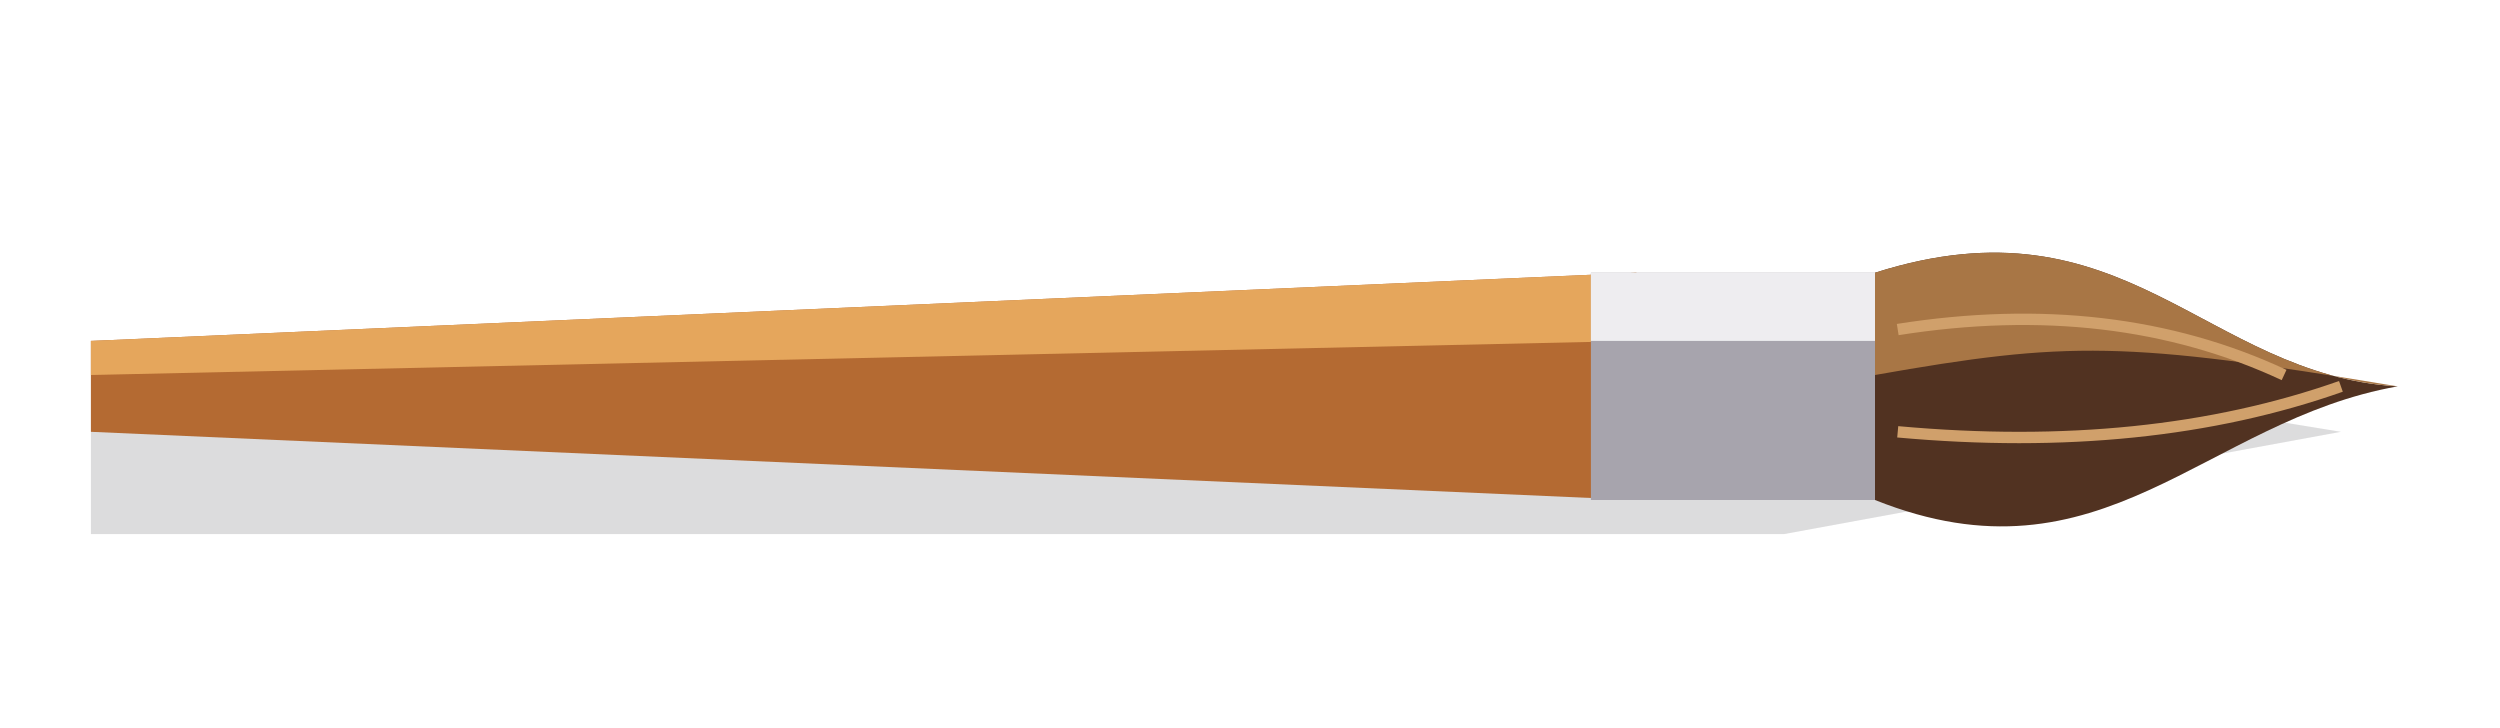
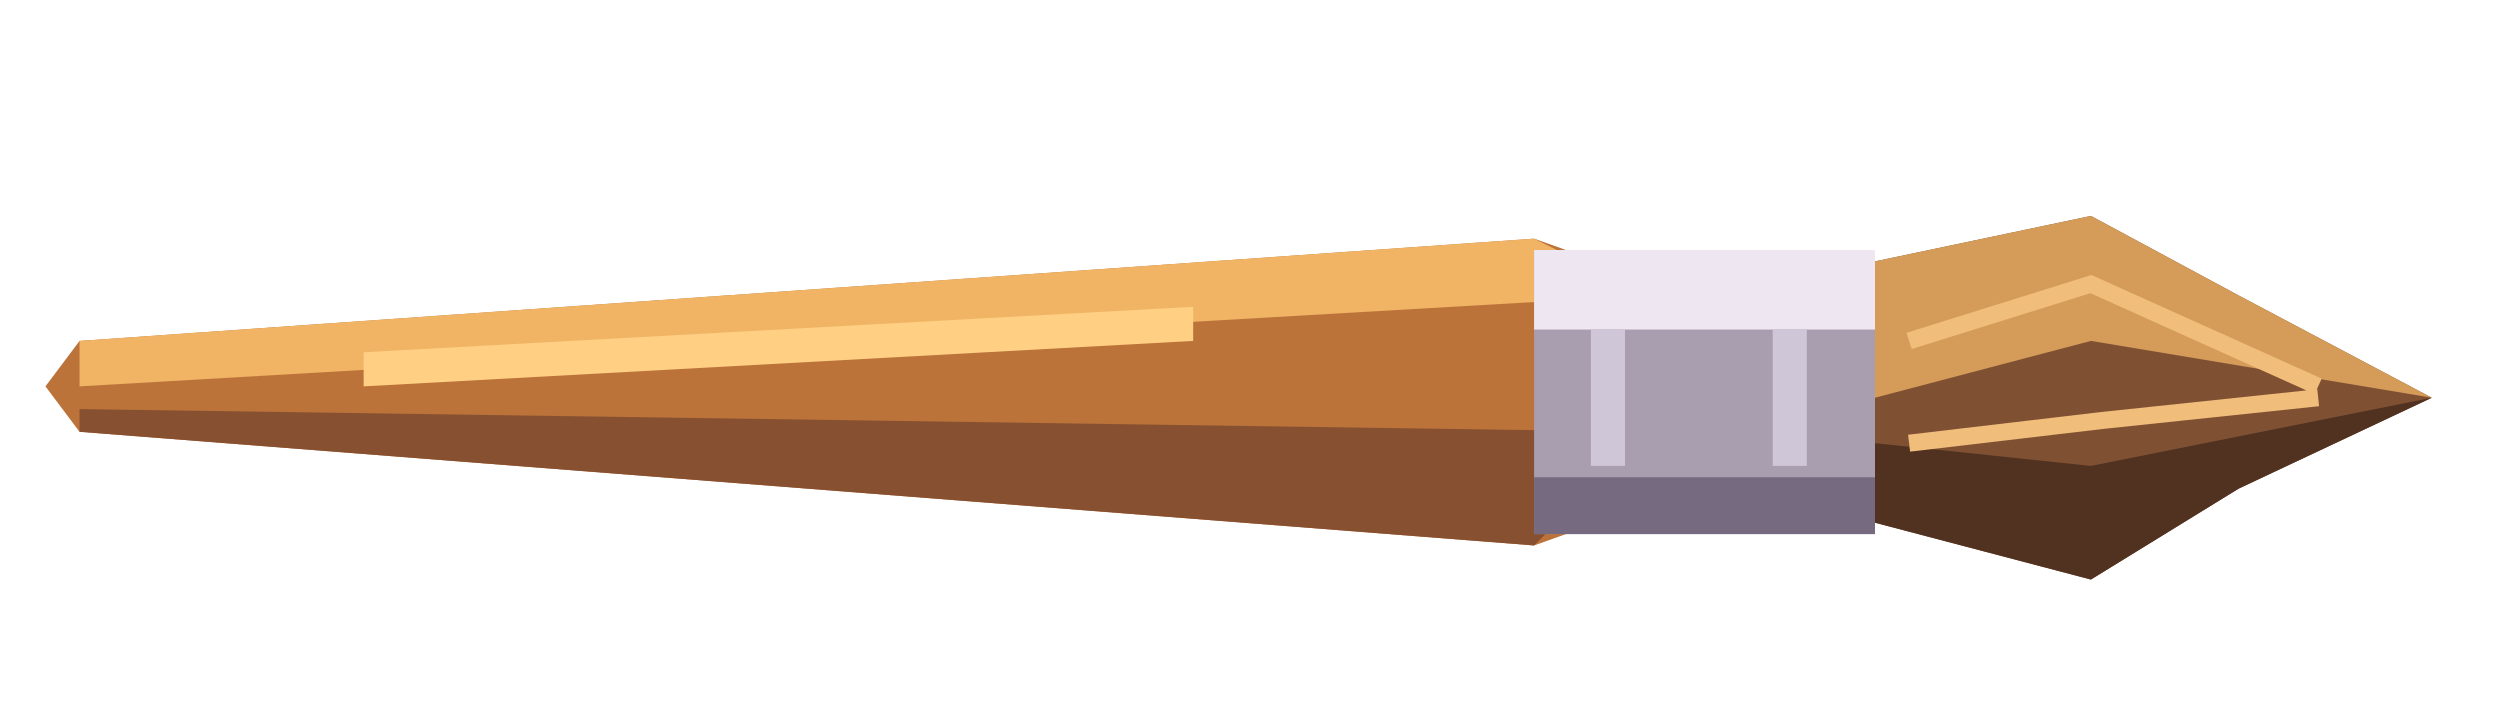
<svg xmlns="http://www.w3.org/2000/svg" viewBox="0 0 220 64">
-   <path d="M8 30H157L206 38 157 47H8Z" fill="#17151c" opacity=".15" />
-   <path d="M8 30L144 24V44L8 38Z" fill="#b46a32" />
-   <path d="M8 30L144 24V30L8 33Z" fill="#e5a65c" />
-   <path d="M140 24H165V44H140Z" fill="#a7a4ad" />
-   <path d="M140 24H165V30H140Z" fill="#eeedf0" />
-   <path d="M165 24C187 17 194 33 211 34 194 37 185 52 165 44Z" fill="#513221" />
-   <path d="M165 24C187 17 194 33 211 34 187 30 182 30 165 33Z" fill="#a87645" />
-   <path d="M167 38Q189 40 206 34M167 29Q186 26 201 33" fill="none" stroke="#d0a06b" />
+   <path d="m7 30 128-9 14 5v17l-14 5L7 38l-3-4Z" fill="#bb733a" />
+   <path d="m7 30 128-9 10 5L7 34Z" fill="#f0b464" />
+   <path d="m7 36 138 2-10 10L7 38Z" fill="#875030" />
+   <path d="m32 31 73-4v3l-73 4Z" fill="#ffcf84" />
+   <path d="M135 22h30v25h-30Z" fill="#a89eaf" />
+   <path d="M135 22h30v7h-30Z" fill="#eee6f1" />
+   <path d="M135 42h30v5h-30Z" fill="#756a80" />
+   <path d="M140 29h3v12h-3Zm16 0h3v12h-3Z" fill="#cfc6d7" />
+   <path d="m165 23 19-4 13 7 17 9-17 8-13 8-19-5Z" fill="#805033" />
+   <path d="m165 23 19-4 13 7 17 9-30-5-19 5Z" fill="#d49b59" />
+   <path d="m165 46 19 5 13-8 17-8-30 6-19-2Z" fill="#513221" />
+   <path d="m168 30 16-5 20 9m-36 5 17-2 19-2" fill="none" stroke="#f0bd7b" stroke-width="1.5" />
</svg>
